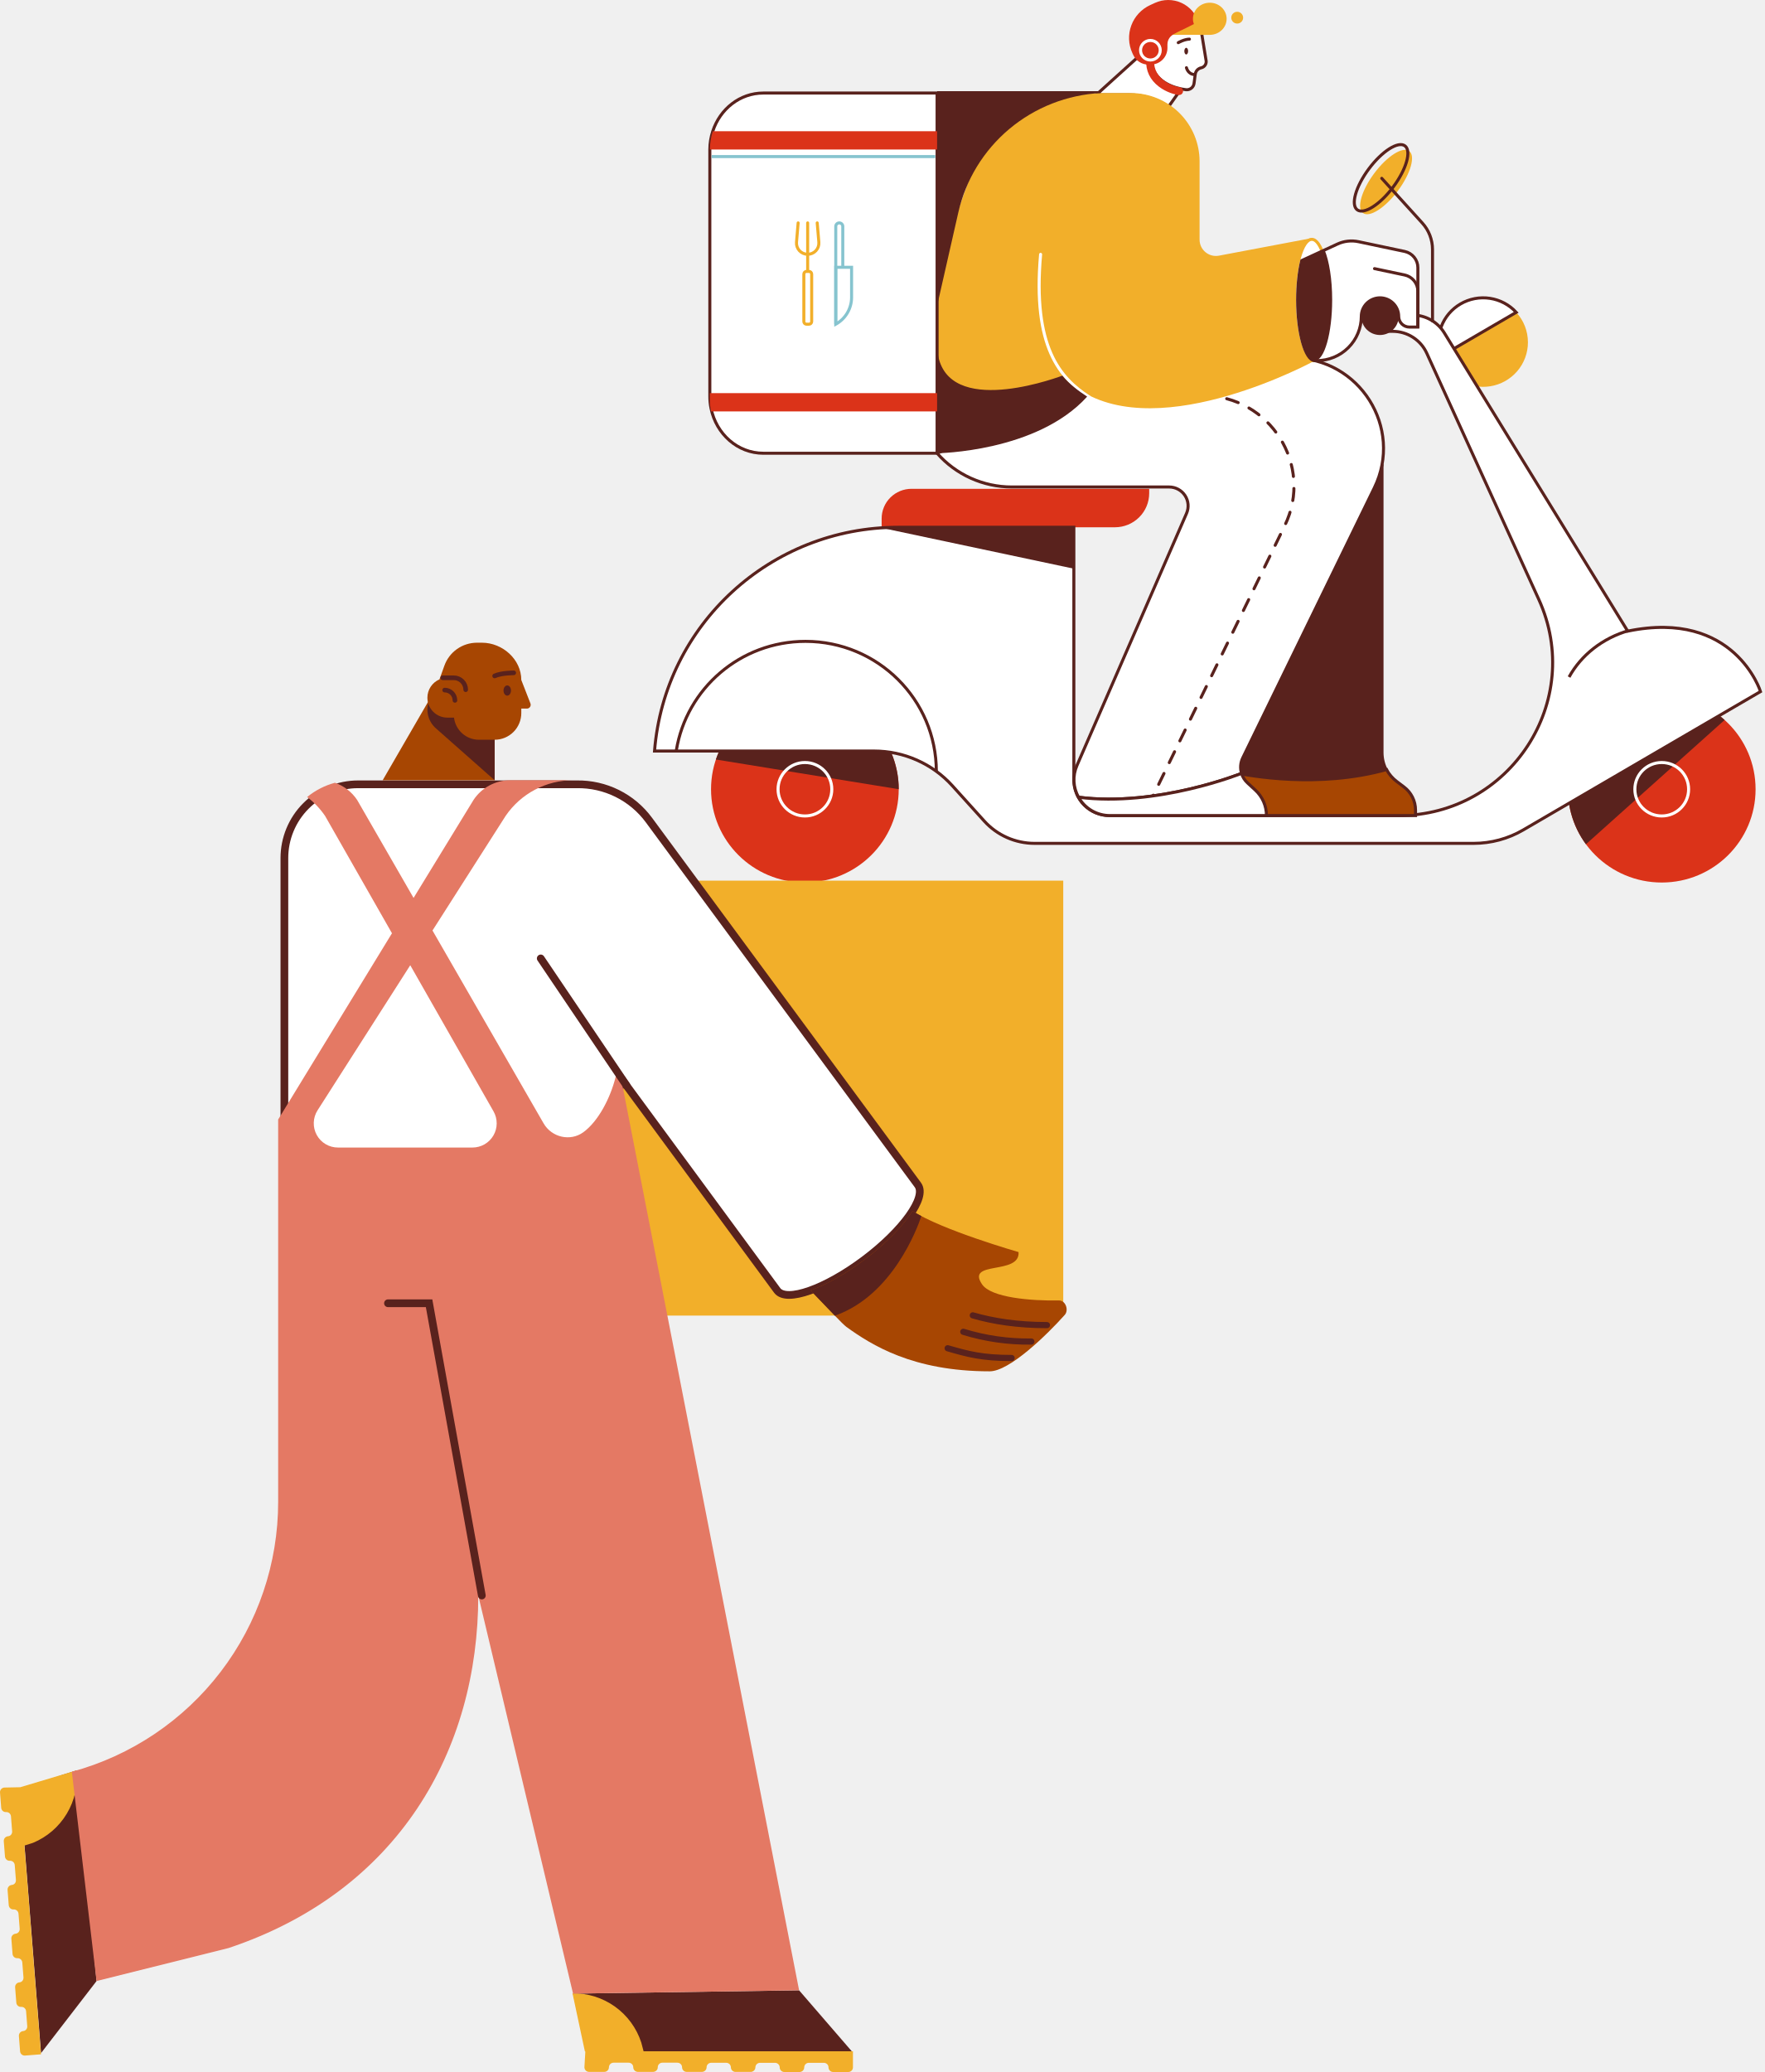
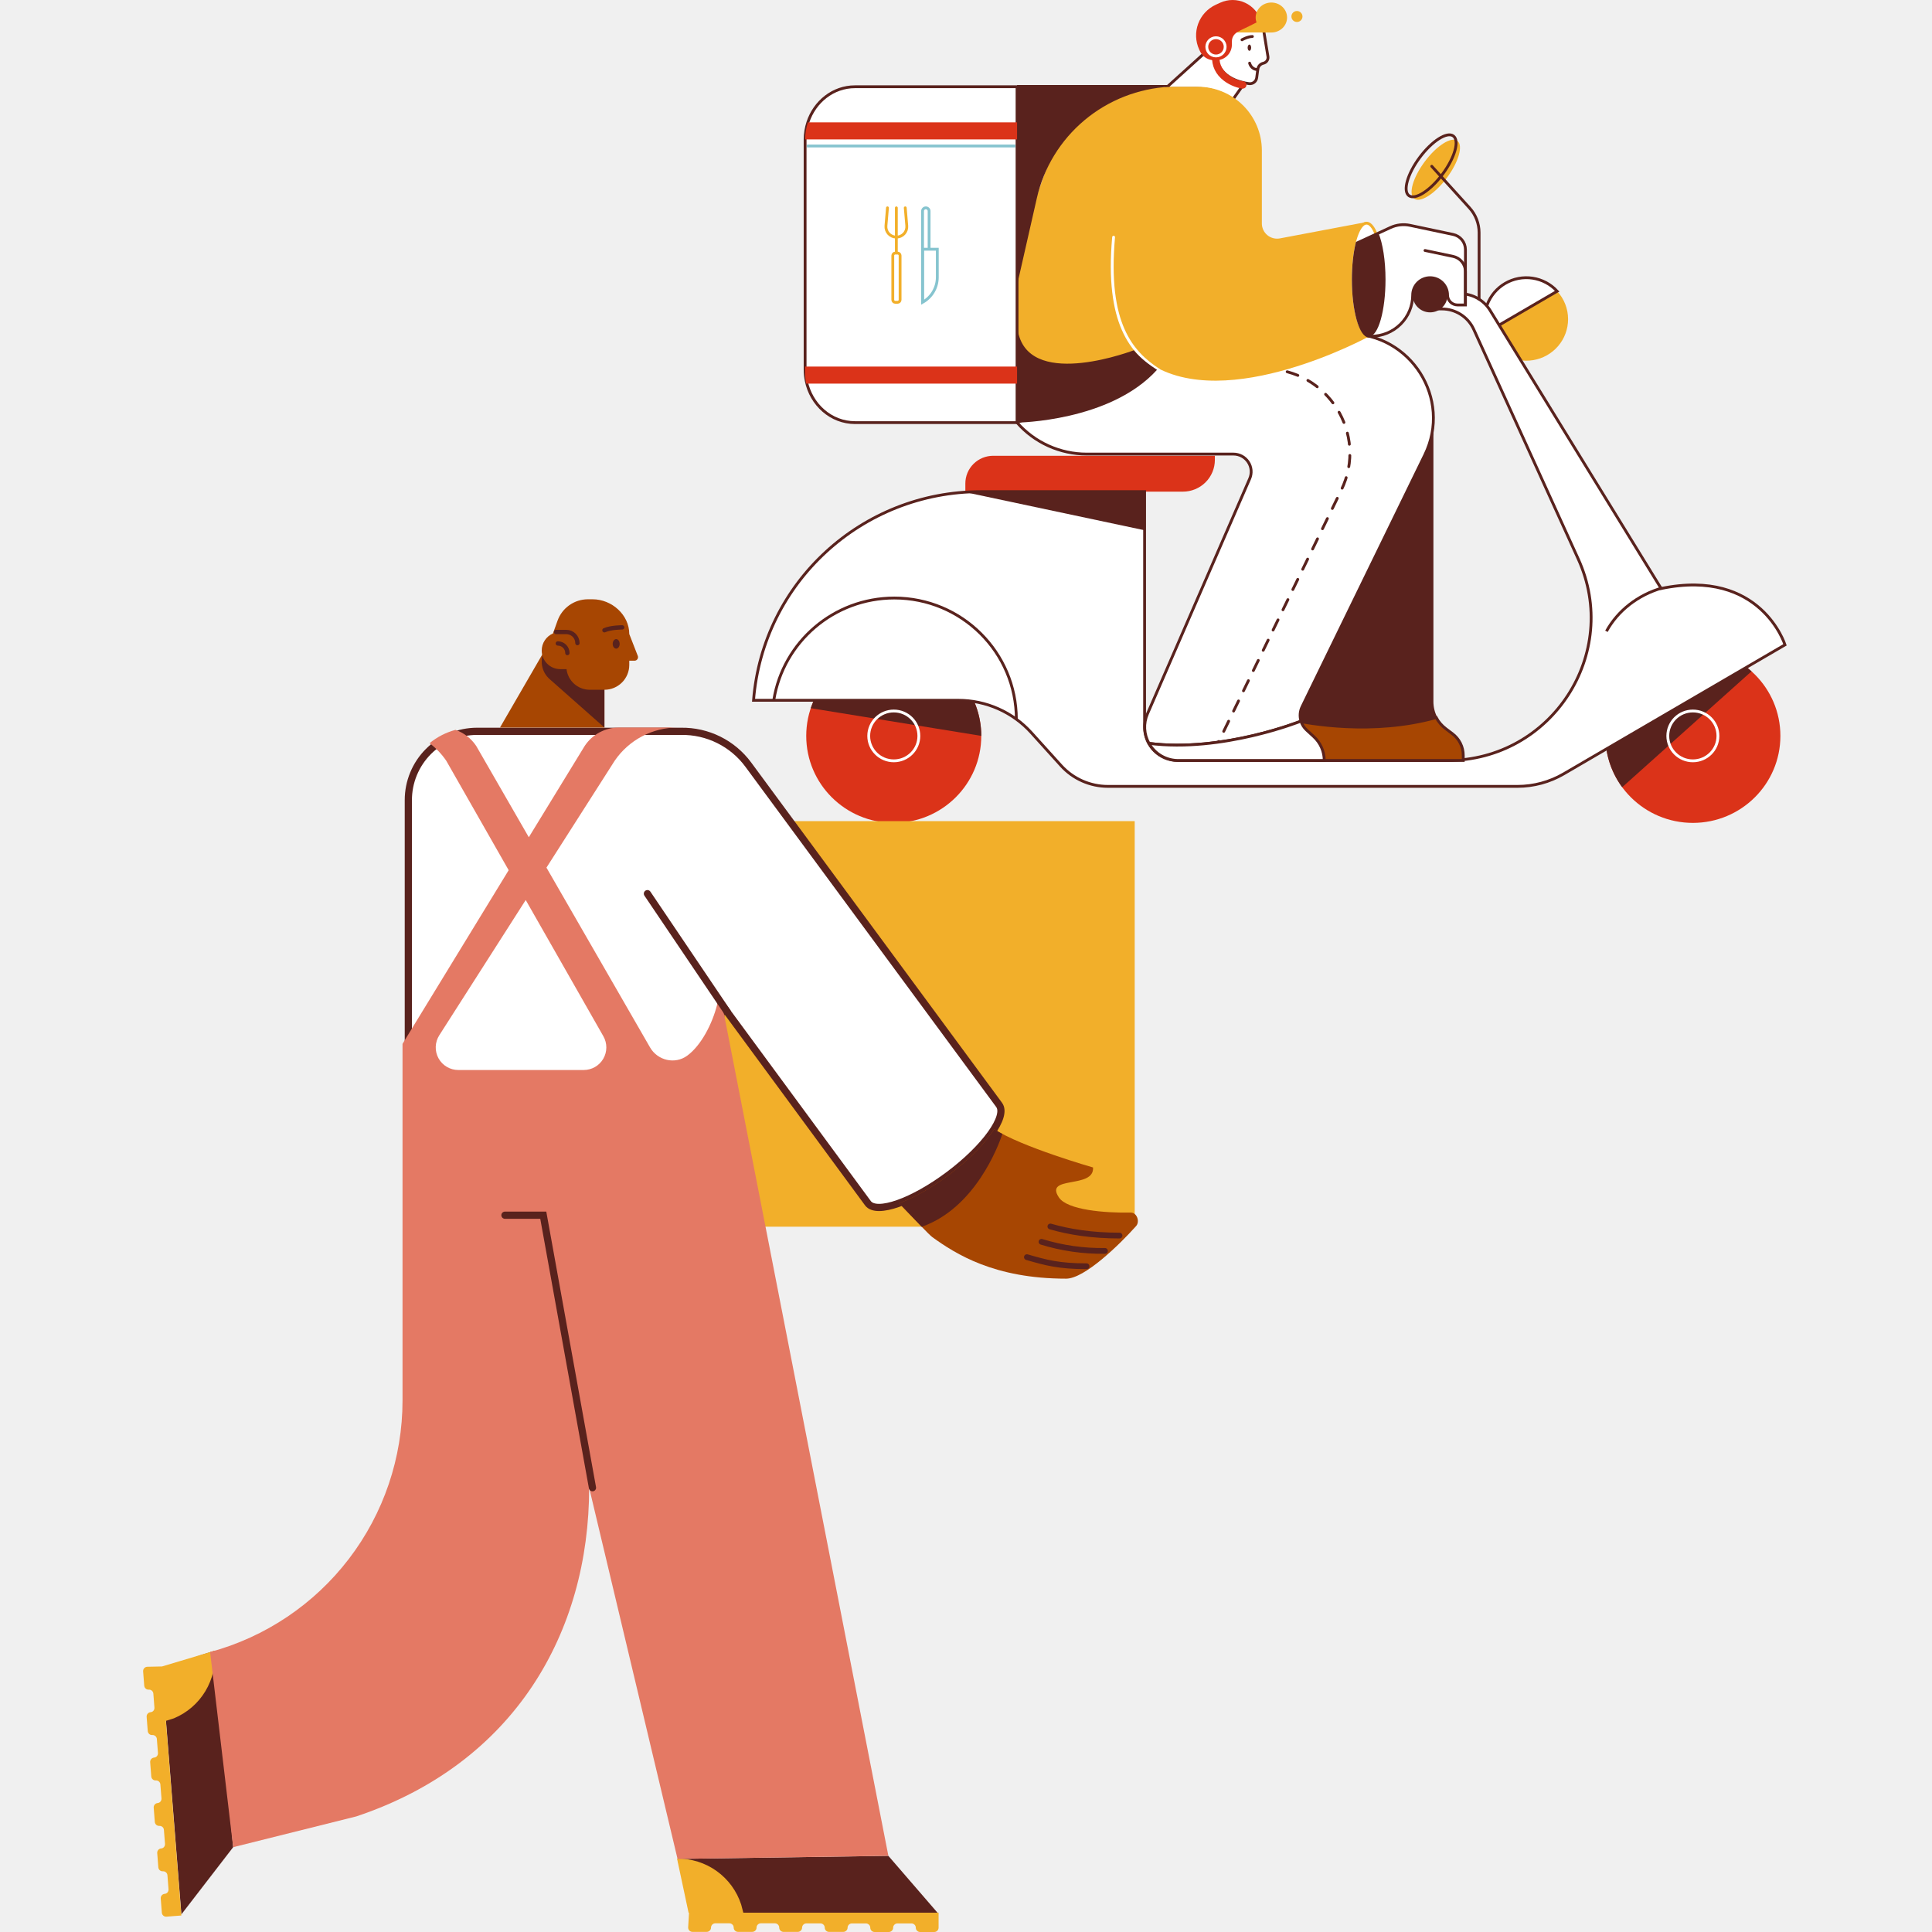
- <svg xmlns="http://www.w3.org/2000/svg" width="368" height="432" viewBox="0 0 184 216" fill="none">
+ <svg xmlns="http://www.w3.org/2000/svg" width="184" height="184" viewBox="0 0 184 216" fill="none">
  <path d="M95.045 50.956H119.824V51.415C119.824 52.357 119.448 53.261 118.777 53.927C118.107 54.593 117.198 54.967 116.25 54.967H91.927V54.054C91.927 53.648 92.007 53.244 92.164 52.868C92.32 52.492 92.55 52.151 92.84 51.863C93.129 51.575 93.473 51.347 93.851 51.191C94.23 51.036 94.635 50.956 95.045 50.956Z" fill="#DB3319" />
  <path d="M173.265 92C178.669 92 183.05 87.646 183.05 82.275C183.05 76.903 178.669 72.549 173.265 72.549C167.861 72.549 163.479 76.903 163.479 82.275C163.479 87.646 167.861 92 173.265 92Z" fill="#DB3319" />
  <path d="M165.362 88.011C163.936 86.068 163.286 83.668 163.536 81.275C163.786 78.883 164.919 76.667 166.717 75.057C168.515 73.446 170.849 72.555 173.269 72.555C175.69 72.555 178.024 73.446 179.822 75.057L165.362 88.011Z" fill="#59221D" />
  <path d="M173.265 85.062C174.813 85.062 176.067 83.815 176.067 82.277C176.067 80.738 174.813 79.491 173.265 79.491C171.717 79.491 170.462 80.738 170.462 82.277C170.462 83.815 171.717 85.062 173.265 85.062Z" stroke="white" stroke-width="0.316" stroke-miterlimit="10" />
  <path d="M83.923 92C89.327 92 93.708 87.646 93.708 82.275C93.708 76.903 89.327 72.549 83.923 72.549C78.519 72.549 74.138 76.903 74.138 82.275C74.138 87.646 78.519 92 83.923 92Z" fill="#DB3319" />
  <path d="M74.644 79.176C75.385 76.989 76.883 75.136 78.871 73.945C80.859 72.755 83.209 72.306 85.499 72.678C87.79 73.05 89.873 74.219 91.376 75.977C92.88 77.734 93.706 79.965 93.708 82.272L74.644 79.176Z" fill="#59221D" />
  <path d="M83.928 85.062C85.476 85.062 86.73 83.815 86.73 82.277C86.73 80.738 85.476 79.491 83.928 79.491C82.38 79.491 81.125 80.738 81.125 82.277C81.125 83.815 82.38 85.062 83.928 85.062Z" stroke="white" stroke-width="0.316" stroke-miterlimit="10" />
  <path d="M159.313 35.687C159.313 36.788 158.919 37.854 158.2 38.693C157.482 39.532 156.487 40.09 155.392 40.267C154.298 40.443 153.177 40.227 152.228 39.656C151.28 39.086 150.567 38.198 150.217 37.153L158.094 32.56C158.88 33.414 159.315 34.53 159.313 35.687Z" fill="#F2AF2A" />
  <path d="M158.093 32.56L150.216 37.153C149.878 36.144 149.898 35.05 150.275 34.055C150.651 33.059 151.36 32.222 152.283 31.684C153.205 31.146 154.286 30.94 155.344 31.099C156.402 31.259 157.372 31.774 158.093 32.56Z" fill="white" stroke="#59221D" stroke-width="0.316" stroke-miterlimit="10" stroke-linecap="round" />
  <path d="M111.968 81.319V54.967H93.644C80.352 54.967 69.292 65.123 68.246 78.293H91.136C92.676 78.293 94.198 78.615 95.605 79.239C97.011 79.862 98.269 80.772 99.299 81.911L102.628 85.594C103.289 86.326 104.097 86.91 105 87.311C105.903 87.711 106.88 87.918 107.869 87.918H153.654C155.469 87.917 157.251 87.436 158.817 86.523L183.564 72.093C183.564 72.093 180.878 63.489 169.718 65.794L150.591 34.696C150.242 34.129 149.752 33.66 149.169 33.335C148.585 33.01 147.928 32.839 147.259 32.839H143.704V34.541H145.206C145.957 34.541 146.693 34.756 147.324 35.161C147.956 35.566 148.456 36.143 148.766 36.823L160.445 62.487C165.253 73.05 157.481 85.022 145.817 85.022H115.692C115.203 85.022 114.718 84.927 114.266 84.741C113.814 84.555 113.404 84.282 113.058 83.938C112.712 83.594 112.438 83.186 112.251 82.736C112.064 82.287 111.968 81.805 111.968 81.319Z" fill="white" stroke="#59221D" stroke-width="0.316" stroke-miterlimit="10" stroke-linecap="round" />
  <path d="M70.518 78.231C71.571 71.785 77.2 66.86 83.985 66.86C91.521 66.86 97.63 72.932 97.63 80.422" stroke="#59221D" stroke-width="0.316" stroke-miterlimit="10" />
  <path d="M169.837 65.733C167.111 66.516 164.865 68.284 163.601 70.58" stroke="#59221D" stroke-width="0.316" stroke-miterlimit="10" />
  <path d="M143.886 34.923C144.963 34.923 145.835 34.056 145.835 32.986C145.835 31.916 144.963 31.049 143.886 31.049C142.81 31.049 141.938 31.916 141.938 32.986C141.938 34.056 142.81 34.923 143.886 34.923Z" fill="#59221D" />
  <path d="M145.758 19.886C147.088 18.101 147.613 16.247 146.931 15.745C146.249 15.243 144.618 16.283 143.288 18.068C141.958 19.853 141.433 21.707 142.115 22.209C142.797 22.711 144.428 21.671 145.758 19.886Z" fill="#F2AF2A" />
  <path d="M145.277 19.478C146.649 17.636 147.191 15.723 146.487 15.204C145.783 14.686 144.099 15.759 142.727 17.601C141.355 19.443 140.813 21.357 141.517 21.875C142.221 22.393 143.904 21.32 145.277 19.478Z" stroke="#59221D" stroke-width="0.316" stroke-miterlimit="10" stroke-linecap="round" />
  <path d="M149.364 33.452V26.001C149.363 24.986 148.985 24.007 148.301 23.252L144.072 18.59" stroke="#59221D" stroke-width="0.316" stroke-miterlimit="10" stroke-linecap="round" />
  <path d="M111.968 54.967V59.284L91.928 55.03V55.026C92.495 54.987 93.067 54.968 93.644 54.968L111.968 54.967Z" fill="#59221D" />
  <path d="M144.701 80.223C137.634 82.196 130.458 80.895 128.569 80.486C128.576 80.471 128.582 80.456 128.589 80.441L144.257 48.338V78.453C144.258 79.07 144.41 79.678 144.701 80.223Z" fill="#59221D" />
  <path d="M147.593 84.445V85.02H131.411C129.059 85.02 127.49 82.615 128.438 80.485C130.33 80.894 137.502 82.196 144.569 80.223C144.829 80.71 145.193 81.134 145.635 81.467L146.387 82.036C146.761 82.317 147.065 82.681 147.274 83.1C147.484 83.517 147.593 83.978 147.593 84.445Z" fill="#A74602" stroke="#59221D" stroke-width="0.316" stroke-miterlimit="10" />
  <path d="M143.296 50.86L129.579 79.004C129.333 79.509 129.288 80.088 129.452 80.624C129.452 80.624 120.647 84.163 112.459 83.112C112.175 82.611 112.011 82.052 111.982 81.478C111.952 80.904 112.058 80.331 112.289 79.804L123.719 53.515C123.849 53.216 123.902 52.889 123.874 52.564C123.845 52.239 123.736 51.927 123.556 51.654C123.376 51.382 123.13 51.158 122.842 51.003C122.553 50.848 122.23 50.767 121.902 50.767H105.497C104.022 50.767 102.563 50.453 101.22 49.847C99.876 49.24 98.679 48.355 97.708 47.251L119.865 37.31H134.752C141.757 37.309 146.35 44.592 143.296 50.86Z" fill="white" stroke="#59221D" stroke-width="0.316" stroke-miterlimit="10" stroke-linecap="round" />
  <path d="M125.415 41.242C132.421 41.242 137.013 48.525 133.959 54.791L120.242 82.936" stroke="#59221D" stroke-width="0.316" stroke-miterlimit="10" stroke-linecap="round" stroke-dasharray="1.26 1.26" />
  <path d="M132.051 85.022H115.739C115.07 85.024 114.412 84.848 113.835 84.511C113.258 84.175 112.782 83.691 112.457 83.109C120.645 84.159 129.449 80.622 129.449 80.622C129.565 81.005 129.782 81.349 130.078 81.62L130.875 82.353C131.246 82.693 131.542 83.106 131.744 83.565C131.947 84.024 132.051 84.52 132.051 85.022Z" fill="white" stroke="#59221D" stroke-width="0.316" stroke-miterlimit="10" />
  <path d="M123.777 8.392L121.832 11.135C120.64 10.321 119.228 9.886 117.782 9.889H114.774C114.612 9.889 114.451 9.891 114.289 9.896L118.533 6.057L123.777 8.392Z" fill="white" stroke="#59221D" stroke-width="0.316" stroke-miterlimit="10" stroke-linecap="round" />
  <path d="M125.288 3.456L125.762 6.35C125.78 6.508 125.74 6.669 125.649 6.8C125.558 6.932 125.421 7.026 125.265 7.064L125.225 7.074C125.07 7.112 124.929 7.195 124.822 7.314C124.715 7.432 124.647 7.58 124.626 7.737L124.499 8.699C124.472 8.898 124.368 9.078 124.208 9.2C124.048 9.322 123.846 9.377 123.646 9.351C122.555 9.207 120.614 8.687 120.077 6.816C119.317 4.171 122.147 3.454 122.147 3.454L125.288 3.456Z" fill="white" stroke="#59221D" stroke-width="0.316" stroke-miterlimit="10" stroke-linecap="round" />
  <path d="M122.855 4.448C122.855 4.448 123.473 4.09 124.018 4.08" stroke="#59221D" stroke-width="0.316" stroke-miterlimit="10" stroke-linecap="round" />
  <path d="M123.684 5.679C123.793 5.679 123.882 5.523 123.882 5.331C123.882 5.139 123.793 4.983 123.684 4.983C123.576 4.983 123.487 5.139 123.487 5.331C123.487 5.523 123.576 5.679 123.684 5.679Z" fill="#59221D" />
  <path d="M124.606 7.774C123.865 7.774 123.708 7.058 123.708 7.058" stroke="#59221D" stroke-width="0.316" stroke-miterlimit="10" stroke-linecap="round" />
  <path d="M118.158 5.724L118.07 5.534C117.65 4.624 117.61 3.586 117.96 2.647C118.309 1.708 119.019 0.945 119.934 0.526L120.422 0.302C120.856 0.103 121.329 -0 121.808 1.11497e-07C122.286 0 122.759 0.104 123.194 0.303C123.628 0.502 124.014 0.793 124.324 1.155C124.634 1.518 124.862 1.942 124.991 2.4L125.288 3.456H122.891C122.582 3.456 122.286 3.578 122.068 3.795C121.849 4.012 121.726 4.306 121.726 4.613V4.999C121.726 5.459 121.542 5.901 121.215 6.226C120.887 6.552 120.443 6.735 119.98 6.735H119.745C119.41 6.735 119.083 6.64 118.802 6.46C118.521 6.281 118.297 6.026 118.158 5.724Z" fill="#DB3319" />
  <path d="M122.913 9.903C122.896 9.903 122.879 9.902 122.862 9.9C122.473 9.852 121.61 9.617 120.842 9.037C119.91 8.333 119.451 7.371 119.514 6.257C119.52 6.148 119.569 6.046 119.651 5.973C119.733 5.9 119.84 5.863 119.95 5.869C120.06 5.875 120.162 5.924 120.235 6.005C120.309 6.087 120.346 6.194 120.34 6.303C120.227 8.311 122.416 9.02 122.965 9.083C123.074 9.09 123.177 9.139 123.25 9.221C123.322 9.303 123.36 9.41 123.353 9.519C123.346 9.628 123.296 9.73 123.214 9.802C123.132 9.874 123.024 9.911 122.915 9.905L122.913 9.903Z" fill="#DB3319" />
  <path d="M119.948 6.257C120.515 6.257 120.975 5.8 120.975 5.236C120.975 4.673 120.515 4.216 119.948 4.216C119.381 4.216 118.921 4.673 118.921 5.236C118.921 5.8 119.381 6.257 119.948 6.257Z" stroke="white" stroke-width="0.316" stroke-miterlimit="10" />
  <path d="M122.383 3.626C121.889 3.716 123.41 3.078 124.482 2.51C124.417 2.333 124.383 2.147 124.384 1.959C124.384 1.033 125.17 0.283 126.14 0.283C127.109 0.283 127.897 1.033 127.897 1.959C127.897 2.885 127.11 3.634 126.14 3.634L122.383 3.626Z" fill="#F2AF2A" />
  <path d="M129 2.457C129.341 2.457 129.618 2.182 129.618 1.843C129.618 1.504 129.341 1.229 129 1.229C128.659 1.229 128.382 1.504 128.382 1.843C128.382 2.182 128.659 2.457 129 2.457Z" fill="#F2AF2A" />
  <path d="M137.098 37.593C137.098 37.593 121.107 46.352 112.512 40.608C112.512 40.608 104.315 46.139 97.709 47.25V31.885C97.709 28.651 99.163 23.828 100.761 19.505C101.825 16.628 103.751 14.146 106.28 12.393C108.809 10.639 111.818 9.699 114.902 9.7H117.912C119.812 9.7 121.635 10.451 122.979 11.786C124.322 13.122 125.077 14.933 125.077 16.822V24.988C125.077 25.237 125.133 25.483 125.239 25.709C125.346 25.934 125.502 26.134 125.695 26.293C125.888 26.452 126.114 26.567 126.357 26.629C126.6 26.691 126.854 26.699 127.101 26.652L136.66 24.845C135.876 25.603 135.296 28.325 135.296 31.257C135.294 34.716 136.102 37.593 137.098 37.593Z" fill="#F2AF2A" />
  <path d="M138.584 31.257C138.584 34.715 137.777 37.593 136.78 37.593C135.784 37.593 134.977 34.715 134.977 31.257C134.977 27.798 135.784 24.951 136.78 24.951C137.777 24.951 138.584 27.798 138.584 31.257Z" fill="white" stroke="#F2AF2A" stroke-width="0.316" stroke-miterlimit="10" />
  <path d="M147.837 27.899V34.096H146.955C146.659 34.096 146.374 33.979 146.165 33.771C145.955 33.562 145.837 33.28 145.837 32.985C145.837 32.471 145.632 31.979 145.267 31.616C144.901 31.252 144.406 31.048 143.889 31.047C143.372 31.048 142.877 31.252 142.511 31.616C142.146 31.979 141.941 32.471 141.94 32.985C141.94 33.59 141.821 34.189 141.588 34.748C141.355 35.308 141.013 35.816 140.583 36.243C140.152 36.671 139.641 37.011 139.079 37.242C138.516 37.474 137.913 37.593 137.305 37.593H137.102H137.054C136.08 37.502 135.298 34.663 135.298 31.259C135.298 29.7 135.463 28.265 135.733 27.16L138.118 26.058L139.45 25.442C140.136 25.125 140.906 25.039 141.646 25.195L146.462 26.212C146.851 26.295 147.199 26.508 147.45 26.814C147.7 27.121 147.836 27.504 147.837 27.899Z" fill="white" stroke="#59221D" stroke-width="0.316" stroke-miterlimit="10" stroke-linecap="round" />
  <path d="M143.317 28.004L146.46 28.668C146.849 28.75 147.198 28.963 147.448 29.27C147.698 29.578 147.835 29.961 147.835 30.357V34.034" stroke="#59221D" stroke-width="0.316" stroke-miterlimit="10" stroke-linecap="round" />
  <path d="M138.902 31.258C138.902 34.717 138.094 37.593 137.098 37.593H137.05C136.076 37.503 135.294 34.664 135.294 31.259C135.294 29.701 135.459 28.266 135.729 27.161L138.114 26.059C138.59 27.197 138.902 29.109 138.902 31.258Z" fill="#59221D" />
  <path d="M113.561 41.381C110.537 39.422 107.643 36.21 108.501 26.516" stroke="white" stroke-width="0.316" stroke-miterlimit="10" stroke-linecap="round" />
  <path d="M113.355 41.346C108.108 47.148 97.709 47.249 97.709 47.249V36.206C98.111 43.57 109.268 39.71 110.766 39.162C111.525 40.072 112.457 40.759 113.355 41.346Z" fill="#59221D" />
  <path d="M114.769 9.503V9.699C111.268 9.882 107.923 11.196 105.243 13.441C102.564 15.687 100.695 18.742 99.923 22.14L97.709 31.884V9.503H114.769Z" fill="#59221D" />
  <path d="M97.708 9.699V47.249H79.587C76.917 47.249 74.682 45.249 74.139 42.58C74.054 42.166 74.011 41.744 74.012 41.321V15.627C74.012 15.614 74.012 15.6 74.012 15.586C74.015 14.939 74.118 14.296 74.319 13.681C75.076 11.363 77.148 9.699 79.585 9.699H97.708Z" fill="white" stroke="#59221D" stroke-width="0.316" stroke-miterlimit="10" stroke-linecap="round" />
  <path d="M97.709 40.981V42.887H74.14C74.055 42.5 74.013 42.106 74.013 41.71V40.981H97.709Z" fill="#DB3319" />
  <path d="M97.708 13.682V15.587H74.018C74.021 14.94 74.124 14.297 74.325 13.682H97.708Z" fill="#DB3319" />
  <path d="M97.512 16.165H74.206V16.481H97.512V16.165Z" fill="#86C4CF" />
  <path d="M87.143 33.797V23.601C87.143 23.505 87.181 23.412 87.25 23.344C87.319 23.276 87.412 23.237 87.509 23.237C87.606 23.237 87.699 23.276 87.768 23.344C87.837 23.412 87.875 23.505 87.875 23.601V27.864" stroke="#86C4CF" stroke-width="0.316" stroke-miterlimit="10" />
  <path d="M87.143 33.797V27.863H88.792V31.001C88.792 31.571 88.639 32.13 88.349 32.622C88.059 33.113 87.643 33.519 87.143 33.797Z" stroke="#86C4CF" stroke-width="0.316" stroke-miterlimit="10" />
  <path d="M85.208 23.237L85.379 25.249C85.392 25.41 85.372 25.571 85.32 25.723C85.267 25.875 85.184 26.015 85.074 26.133C84.965 26.251 84.832 26.346 84.684 26.41C84.536 26.475 84.376 26.508 84.214 26.508C84.052 26.508 83.893 26.475 83.745 26.41C83.596 26.346 83.463 26.251 83.354 26.133C83.245 26.015 83.161 25.875 83.109 25.723C83.056 25.571 83.036 25.41 83.05 25.249L83.22 23.237" stroke="#F2AF2A" stroke-width="0.316" stroke-miterlimit="10" stroke-linecap="round" />
  <path d="M84.213 23.237V28.215" stroke="#F2AF2A" stroke-width="0.316" stroke-miterlimit="10" stroke-linecap="round" />
  <path d="M84.35 28.295H84.097C83.941 28.295 83.815 28.42 83.815 28.574V33.519C83.815 33.673 83.941 33.799 84.097 33.799H84.35C84.505 33.799 84.631 33.673 84.631 33.519V28.574C84.631 28.42 84.505 28.295 84.35 28.295Z" stroke="#F2AF2A" stroke-width="0.316" stroke-miterlimit="10" stroke-linecap="round" />
  <path d="M62.586 91.804H110.862V137.147H62.586V91.804Z" fill="#F2AF2A" />
  <path d="M83.319 207.485L59.752 207.83L60.117 209.4C60.414 210.673 61.133 211.808 62.156 212.62C63.18 213.432 64.448 213.874 65.755 213.873H88.841L83.319 207.485Z" fill="#59221D" />
  <path d="M61.031 213.874L60.936 215.504C60.936 215.632 60.987 215.755 61.077 215.846C61.168 215.936 61.291 215.987 61.419 215.987H63.002C63.066 215.988 63.129 215.976 63.188 215.952C63.248 215.928 63.301 215.893 63.347 215.849C63.393 215.805 63.429 215.753 63.454 215.695C63.479 215.637 63.492 215.575 63.492 215.512C63.492 215.384 63.543 215.261 63.633 215.17C63.724 215.08 63.847 215.029 63.975 215.029H65.539C65.668 215.028 65.791 215.078 65.884 215.167C65.929 215.211 65.966 215.263 65.99 215.321C66.015 215.379 66.027 215.441 66.027 215.504C66.027 215.632 66.078 215.755 66.169 215.846C66.259 215.936 66.382 215.987 66.51 215.987H68.092C68.221 215.988 68.345 215.938 68.438 215.849C68.484 215.805 68.52 215.753 68.545 215.695C68.57 215.637 68.582 215.575 68.582 215.512C68.582 215.384 68.633 215.261 68.723 215.17C68.814 215.08 68.937 215.029 69.065 215.029H70.629C70.757 215.029 70.88 215.079 70.972 215.169C71.018 215.212 71.054 215.264 71.079 215.322C71.104 215.38 71.117 215.442 71.117 215.505C71.117 215.634 71.168 215.757 71.258 215.847C71.349 215.938 71.472 215.989 71.6 215.989H73.183C73.312 215.989 73.436 215.938 73.528 215.849C73.574 215.805 73.61 215.754 73.635 215.696C73.66 215.638 73.673 215.576 73.673 215.514C73.675 215.387 73.727 215.266 73.817 215.177C73.908 215.088 74.03 215.038 74.156 215.038H75.719C75.847 215.038 75.971 215.088 76.063 215.177C76.154 215.266 76.205 215.388 76.207 215.515C76.209 215.642 76.261 215.763 76.351 215.852C76.442 215.94 76.563 215.99 76.69 215.99H78.272C78.4 215.99 78.524 215.94 78.616 215.85C78.662 215.807 78.698 215.755 78.723 215.697C78.748 215.64 78.761 215.578 78.761 215.515C78.764 215.389 78.816 215.268 78.906 215.18C78.997 215.091 79.118 215.042 79.245 215.042H80.809C80.937 215.042 81.06 215.092 81.152 215.182C81.197 215.225 81.234 215.277 81.259 215.334C81.284 215.392 81.297 215.454 81.297 215.517C81.297 215.645 81.347 215.768 81.438 215.858C81.529 215.949 81.652 216 81.78 216H83.363C83.492 216 83.616 215.951 83.71 215.861C83.755 215.818 83.79 215.765 83.815 215.708C83.84 215.65 83.853 215.588 83.853 215.525C83.853 215.397 83.904 215.274 83.994 215.183C84.085 215.092 84.208 215.042 84.336 215.042H85.898C86.027 215.041 86.151 215.091 86.243 215.18C86.289 215.223 86.325 215.276 86.35 215.334C86.374 215.392 86.387 215.454 86.386 215.517C86.386 215.645 86.437 215.768 86.528 215.858C86.619 215.949 86.742 216 86.87 216H88.451C88.579 216 88.702 215.949 88.793 215.858C88.884 215.768 88.935 215.645 88.935 215.517V213.842H67.105L66.866 212.935C66.376 211.424 65.416 210.111 64.125 209.186C62.834 208.262 61.281 207.775 59.694 207.797L60.982 213.842L61.031 213.874Z" fill="#F2AF2A" />
  <path d="M10.067 206.52L7.996 184.56L6.459 185.043C5.215 185.439 4.14 186.245 3.412 187.33C2.683 188.414 2.342 189.713 2.446 191.015L4.279 214.029L10.067 206.52Z" fill="#59221D" />
  <path d="M0.002 186.875L0.125 188.452C0.133 188.579 0.191 188.699 0.286 188.785C0.333 188.827 0.387 188.859 0.447 188.88C0.506 188.9 0.57 188.908 0.632 188.903C0.759 188.895 0.885 188.937 0.98 189.021C1.076 189.105 1.135 189.223 1.144 189.35L1.265 190.91C1.275 191.038 1.235 191.164 1.154 191.264C1.114 191.311 1.065 191.349 1.009 191.377C0.954 191.405 0.894 191.421 0.832 191.425C0.704 191.437 0.587 191.499 0.505 191.597C0.423 191.696 0.384 191.823 0.395 191.95L0.518 193.527C0.527 193.655 0.584 193.774 0.679 193.86C0.726 193.903 0.78 193.935 0.84 193.955C0.899 193.975 0.963 193.983 1.025 193.978C1.152 193.97 1.278 194.013 1.373 194.096C1.469 194.18 1.528 194.299 1.537 194.426L1.66 195.985C1.669 196.113 1.629 196.24 1.547 196.339C1.507 196.386 1.458 196.425 1.402 196.452C1.347 196.48 1.287 196.496 1.225 196.5C1.098 196.513 0.981 196.575 0.899 196.673C0.818 196.771 0.778 196.898 0.79 197.025L0.911 198.602C0.92 198.73 0.977 198.85 1.072 198.936C1.119 198.977 1.174 199.009 1.233 199.029C1.293 199.05 1.356 199.058 1.418 199.053C1.545 199.045 1.671 199.088 1.766 199.172C1.862 199.256 1.921 199.374 1.93 199.501L2.053 201.06C2.063 201.188 2.023 201.315 1.942 201.415C1.902 201.463 1.853 201.503 1.798 201.532C1.742 201.561 1.682 201.578 1.62 201.584C1.492 201.596 1.375 201.658 1.294 201.756C1.212 201.855 1.173 201.982 1.185 202.109L1.307 203.686C1.316 203.813 1.374 203.932 1.468 204.017C1.564 204.102 1.689 204.144 1.816 204.137C1.943 204.13 2.067 204.173 2.162 204.256C2.258 204.34 2.316 204.458 2.325 204.584L2.448 206.144C2.457 206.272 2.417 206.398 2.336 206.498C2.296 206.545 2.247 206.583 2.192 206.611C2.136 206.639 2.076 206.655 2.014 206.659C1.887 206.671 1.769 206.733 1.687 206.831C1.605 206.93 1.566 207.057 1.578 207.184L1.7 208.761C1.709 208.889 1.766 209.008 1.861 209.094C1.908 209.136 1.963 209.168 2.022 209.188C2.082 209.208 2.145 209.216 2.208 209.212C2.335 209.204 2.46 209.247 2.556 209.33C2.652 209.414 2.711 209.533 2.72 209.66L2.841 211.219C2.85 211.347 2.81 211.474 2.729 211.573C2.689 211.62 2.64 211.659 2.585 211.686C2.529 211.714 2.469 211.73 2.407 211.734C2.28 211.746 2.162 211.808 2.08 211.907C1.998 212.005 1.959 212.132 1.971 212.259L2.093 213.836C2.101 213.964 2.16 214.083 2.256 214.168C2.352 214.252 2.478 214.295 2.605 214.287L4.276 214.155L2.544 192.395L3.44 192.111C4.906 191.503 6.139 190.441 6.958 189.081C7.777 187.721 8.138 186.134 7.99 184.554L2.069 186.325V186.313L0.436 186.348C0.309 186.361 0.192 186.423 0.11 186.522C0.029 186.621 -0.01 186.747 0.002 186.875Z" fill="#F2AF2A" />
  <path d="M29.652 89.455V120.124H56.098C60.534 120.124 64.815 117.41 64.635 112.232L81.044 134.533C82.011 135.801 86.055 134.372 90.102 131.338C94.147 128.303 96.659 124.805 95.704 123.532L95.718 123.547L67.661 85.487C66.796 84.312 65.662 83.361 64.355 82.713C63.047 82.065 61.603 81.739 60.144 81.762H37.335C36.325 81.762 35.325 81.962 34.393 82.349C33.46 82.735 32.613 83.302 31.9 84.017C31.186 84.731 30.62 85.579 30.235 86.512C29.849 87.445 29.651 88.445 29.652 89.455Z" fill="white" stroke="#59221D" stroke-width="0.805" stroke-miterlimit="10" stroke-linecap="round" />
  <path d="M83.32 207.482L59.751 207.828L49.868 166.328C49.868 182.445 41.579 197.149 23.832 203.078L10.067 206.517L7.49 184.7C13.667 183.025 19.12 179.363 23.008 174.28C26.896 169.197 29.003 162.975 29.003 156.575V116.706L40.87 97.289L33.889 85.047C33.376 84.3 32.747 83.639 32.026 83.089C32.875 82.391 33.864 81.884 34.925 81.6C35.871 81.93 36.684 82.561 37.24 83.395L43.122 93.605L49.376 83.387C49.794 82.757 50.36 82.24 51.026 81.883C51.691 81.525 52.435 81.338 53.191 81.338H59.754C58.37 81.339 57.007 81.676 55.783 82.322C54.559 82.967 53.511 83.901 52.728 85.043L45.095 97.002L56.678 117.105C57.52 118.568 59.461 119.025 60.825 118.03C62.394 116.889 63.646 114.441 64.179 112.31C64.194 112.246 64.231 112.19 64.283 112.15C64.336 112.11 64.4 112.09 64.466 112.091C64.531 112.093 64.594 112.118 64.644 112.16C64.694 112.203 64.727 112.262 64.739 112.326L83.32 207.482ZM35.252 119.628H49.265C49.707 119.627 50.141 119.511 50.524 119.291C50.907 119.07 51.225 118.753 51.447 118.371C51.669 117.989 51.787 117.556 51.789 117.114C51.79 116.672 51.676 116.237 51.457 115.854L42.776 100.623L33.111 115.747C32.867 116.13 32.731 116.571 32.716 117.024C32.702 117.477 32.809 117.926 33.029 118.324C33.248 118.721 33.57 119.052 33.961 119.281C34.352 119.511 34.798 119.63 35.252 119.628Z" fill="#E47964" />
  <path d="M65.311 113.138L56.382 99.912" stroke="#59221D" stroke-width="0.805" stroke-miterlimit="10" stroke-linecap="round" />
  <path d="M50.239 166.328L44.739 135.861H40.453" stroke="#59221D" stroke-width="0.805" stroke-miterlimit="10" stroke-linecap="round" />
  <path d="M84.517 134.519C86.257 136.318 87.861 138.045 88.249 138.324C90.851 140.194 95.156 142.958 103.198 142.956C105.255 142.956 109.142 139.173 111.015 137.079C111.469 136.573 111.102 135.556 110.422 135.569C107.523 135.621 103.335 135.284 102.395 133.885C100.687 131.367 106.368 132.963 106.204 130.525C106.204 130.525 98.15 128.217 95.148 126.235C94.193 127.761 92.395 129.618 90.105 131.344C88.122 132.834 86.138 133.933 84.517 134.519Z" fill="#A74602" />
  <path d="M84.517 134.52C85.46 135.486 86.36 136.452 87.053 137.158L87.141 137.124C93.023 135.003 95.599 128.175 96.069 126.775C95.753 126.612 95.446 126.432 95.148 126.237C94.193 127.763 92.395 129.62 90.105 131.346C88.122 132.835 86.138 133.933 84.517 134.52Z" fill="#59221D" />
  <path d="M98.809 140.551C100.912 141.16 102.381 141.567 105.476 141.567" stroke="#59221D" stroke-width="0.644" stroke-miterlimit="10" stroke-linecap="round" />
  <path d="M100.441 138.836C102.738 139.544 105.132 139.887 107.536 139.852" stroke="#59221D" stroke-width="0.644" stroke-miterlimit="10" stroke-linecap="round" />
  <path d="M101.432 137.123C103.535 137.732 106.075 138.139 109.163 138.139" stroke="#59221D" stroke-width="0.644" stroke-miterlimit="10" stroke-linecap="round" />
  <path d="M51.575 81.34V76.868L44.915 72.679L39.899 81.34H51.575Z" fill="#A74602" />
  <path d="M51.575 81.34V76.868L44.915 72.681C44.61 73.207 44.5 73.825 44.605 74.425C44.71 75.024 45.023 75.568 45.488 75.96L51.575 81.34Z" fill="#59221D" />
  <path d="M44.564 72.734C44.565 73.285 44.784 73.813 45.174 74.202C45.563 74.591 46.091 74.81 46.642 74.81H47.338C47.414 75.446 47.721 76.032 48.2 76.457C48.679 76.882 49.297 77.117 49.938 77.117H51.576C52.313 77.117 53.019 76.824 53.54 76.303C54.061 75.782 54.354 75.075 54.354 74.338V73.868H54.937C55.002 73.868 55.065 73.853 55.122 73.823C55.179 73.793 55.227 73.75 55.264 73.697C55.3 73.644 55.323 73.582 55.33 73.519C55.338 73.455 55.329 73.39 55.306 73.33L54.354 70.885C54.354 68.74 52.4 67 50.255 67H49.717C48.976 67.004 48.253 67.235 47.648 67.663C47.043 68.091 46.584 68.696 46.334 69.394L45.822 70.822C45.449 70.983 45.13 71.25 44.907 71.59C44.683 71.929 44.564 72.327 44.564 72.734Z" fill="#A74602" />
  <path d="M47.435 73.011C47.435 72.87 47.407 72.731 47.354 72.601C47.3 72.471 47.221 72.353 47.122 72.253C47.023 72.154 46.905 72.075 46.775 72.021C46.645 71.967 46.506 71.939 46.365 71.939" stroke="#59221D" stroke-width="0.483" stroke-miterlimit="10" stroke-linecap="round" />
  <path d="M53.563 70.141C53.563 70.141 52.285 70.141 51.576 70.463" stroke="#59221D" stroke-width="0.483" stroke-miterlimit="10" stroke-linecap="round" />
  <path d="M52.889 72.519C52.674 72.519 52.5 72.281 52.5 71.986C52.5 71.692 52.674 71.453 52.889 71.453C53.105 71.453 53.279 71.692 53.279 71.986C53.279 72.281 53.105 72.519 52.889 72.519Z" fill="#59221D" />
  <path d="M48.557 71.899C48.557 71.57 48.426 71.254 48.193 71.021C47.96 70.788 47.644 70.657 47.315 70.657H46.163" stroke="#59221D" stroke-width="0.483" stroke-miterlimit="10" stroke-linecap="round" />
</svg>
